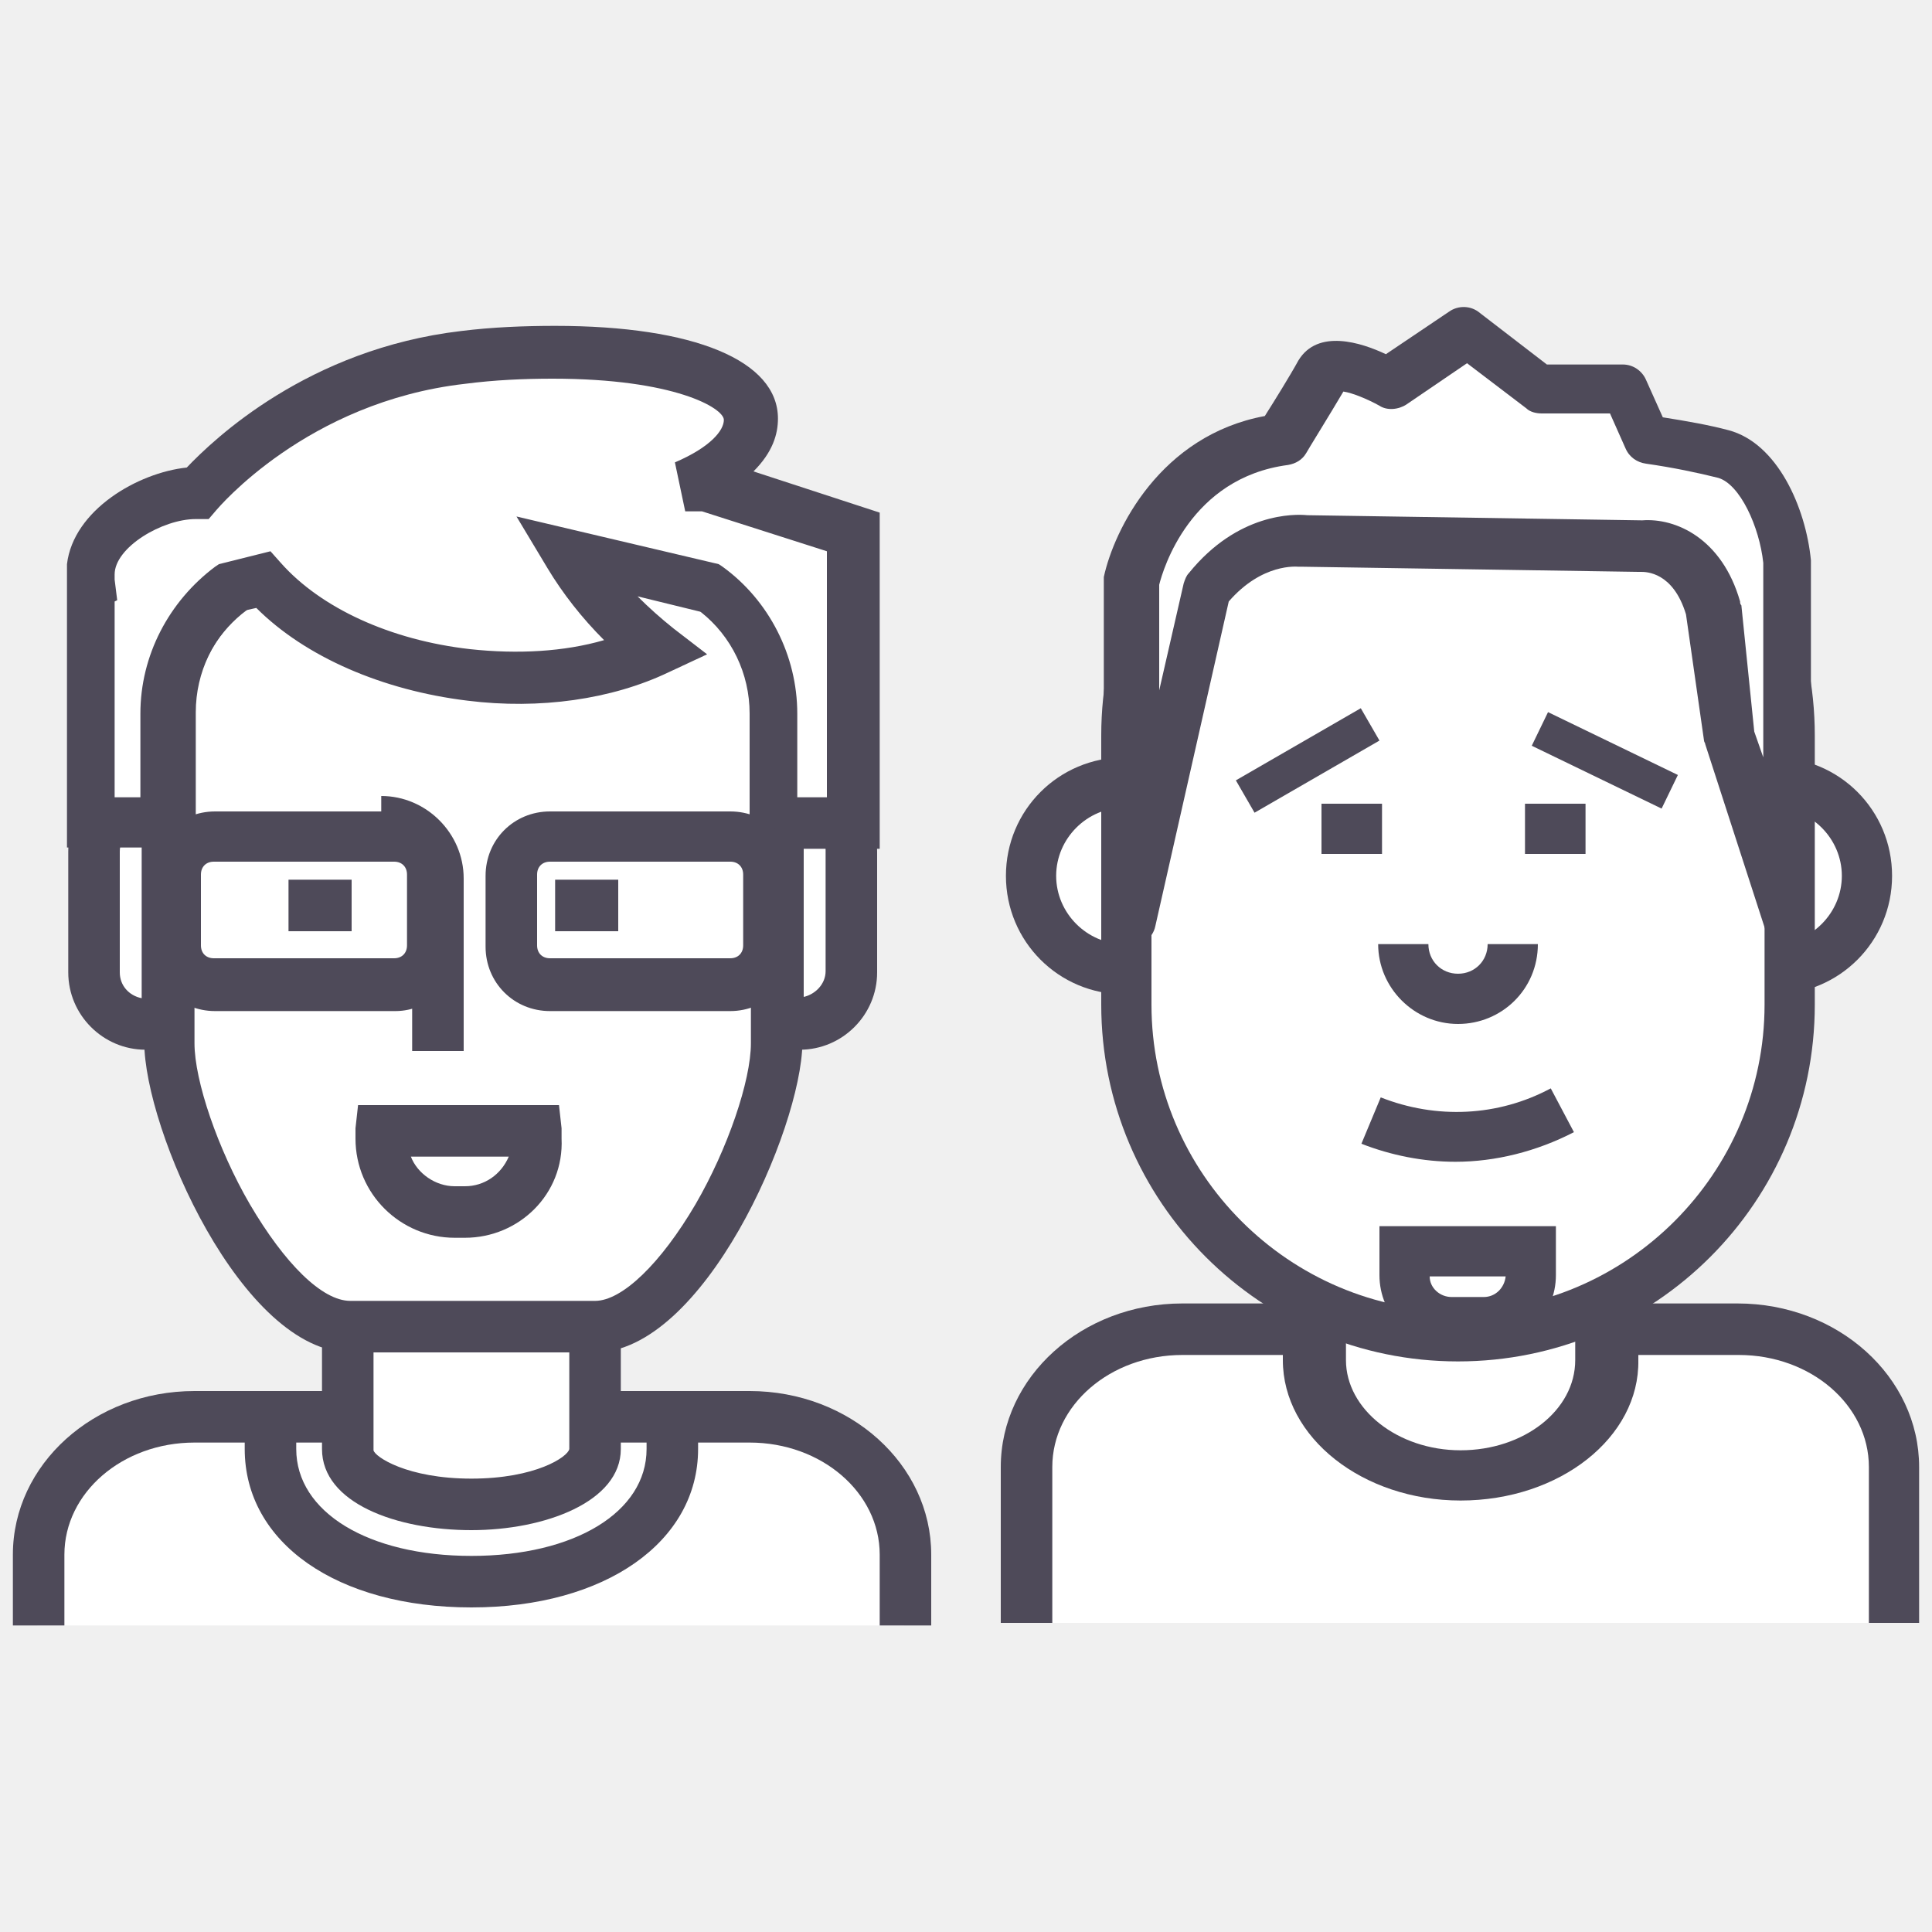
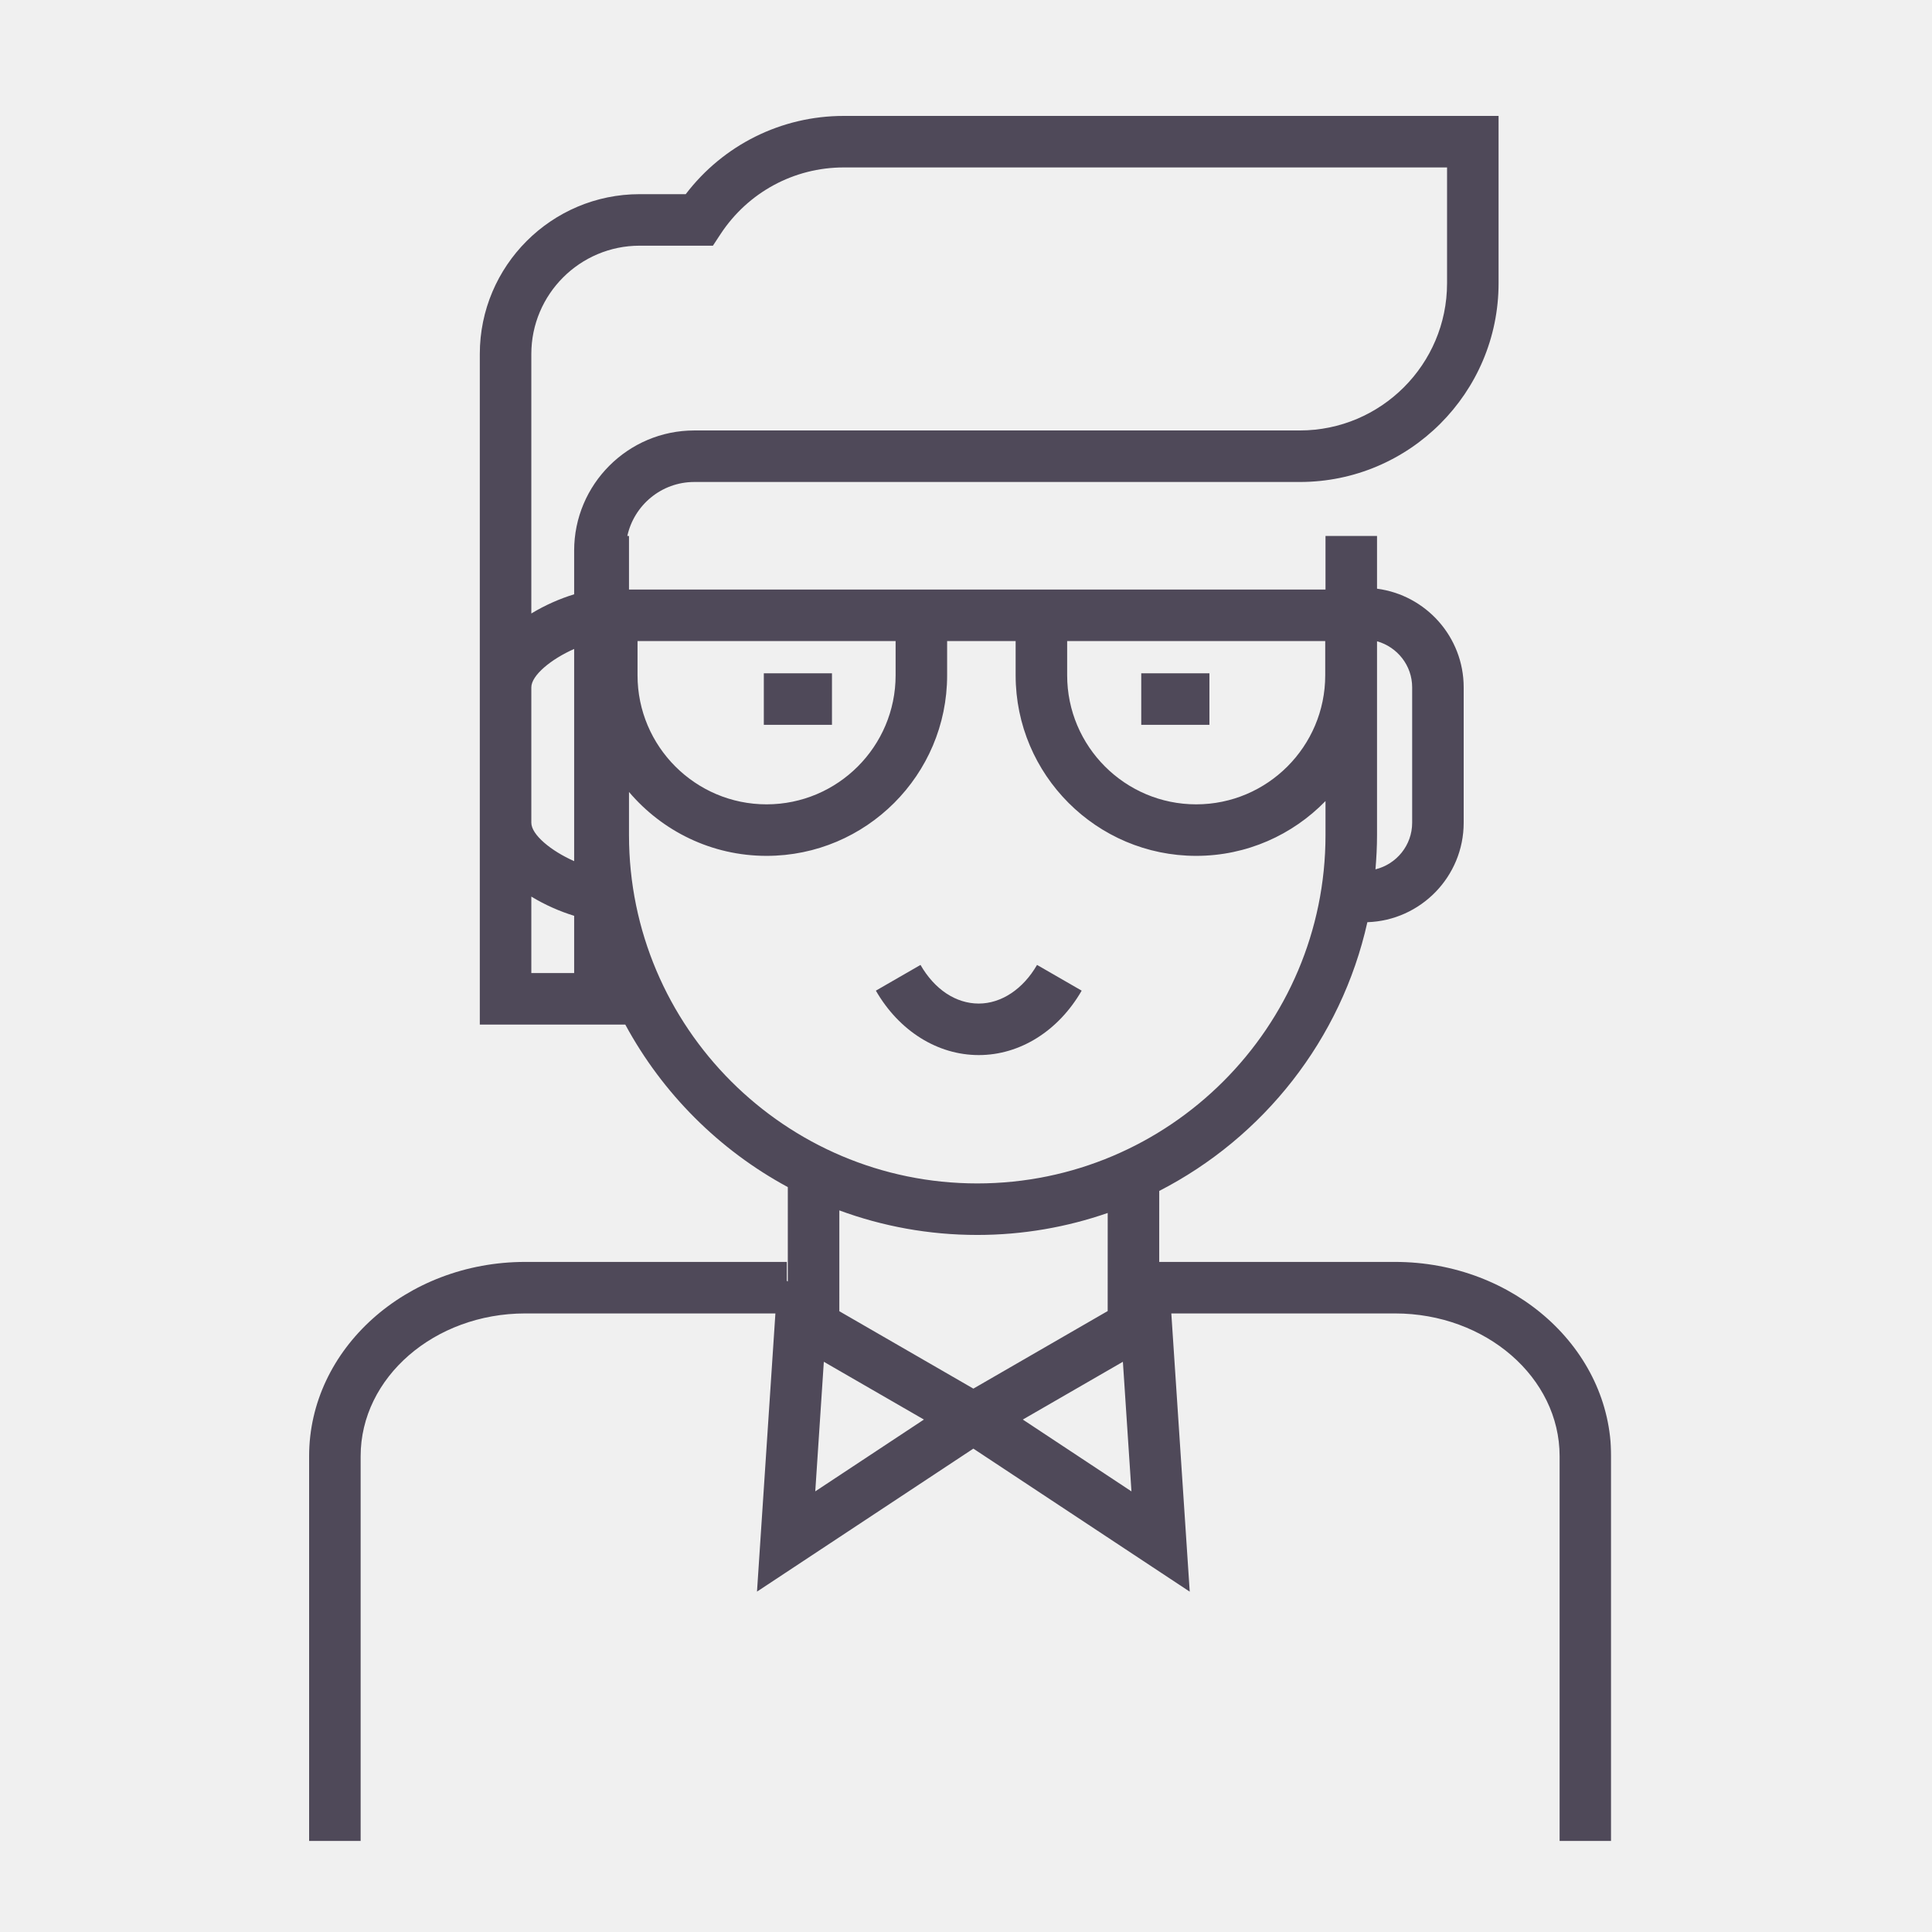
- <svg xmlns="http://www.w3.org/2000/svg" version="1.1" id="Capa_1" x="0px" y="0px" viewBox="0 0 150 150" style="enable-background:new 0 0 150 150;" xml:space="preserve">
-   <style type="text/css">
- 	.st0{fill:#FFFFFF;}
- 	.st1{fill:#4E4A59;}
- 	.st2{fill:none;}
- </style>
-   <g>
-     <g>
-       <g>
-         <path class="st0" d="M2.9,126.2v-5.5c0-5.9,5.4-10.7,12.1-10.7h43.1c6.7,0,12.1,4.8,12.1,10.7v5.5" />
-         <path class="st1" d="M72.3,126.2h-4v-5.5c0-4.8-4.5-8.7-10.1-8.7H15.1c-5.6,0-10.1,3.9-10.1,8.7v5.5h-4v-5.5     c0-7,6.3-12.7,14.1-12.7h43.1c7.8,0,14.1,5.7,14.1,12.7V126.2z" />
-       </g>
-       <g>
-         <path class="st0" d="M36.6,122.8c9.2,0,15.6-4.2,15.6-10.3V110H21v2.5C21,118.5,27.4,122.8,36.6,122.8z" />
-         <path class="st1" d="M36.6,124.8c-10.4,0-17.6-5-17.6-12.3V108h35.2v4.5C54.2,119.7,47,124.8,36.6,124.8z M23,112v0.5     c0,4.9,5.6,8.3,13.6,8.3s13.6-3.4,13.6-8.3V112H23z" />
-       </g>
-       <g>
-         <path class="st0" d="M36.6,116.7c-5.3,0-9.6-1.9-9.6-4.3V89.7c0-2.3,4.3-4.3,9.6-4.3l0,0c5.3,0,9.6,1.9,9.6,4.3v22.8     C46.2,114.8,41.9,116.7,36.6,116.7L36.6,116.7z" />
-         <path class="st1" d="M36.6,118.8c-5.8,0-11.6-2.1-11.6-6.3V89.7c0-4.1,5.8-6.3,11.6-6.3s11.6,2.1,11.6,6.3v22.8     C48.2,116.6,42.3,118.8,36.6,118.8z M36.6,87.5c-5,0-7.5,1.7-7.6,2.3l0,22.8c0.1,0.5,2.6,2.2,7.6,2.2s7.5-1.7,7.6-2.3l0-22.8     C44,89.2,41.5,87.5,36.6,87.5z" />
-       </g>
-       <g>
-         <path class="st0" d="M60.2,81c0,6.6-7.4,22.1-14,22.1h-19c-6.6,0-14-15.4-14-22.1V55.4c0-6.6,5.4-12,12-12h23.1     c6.6,0,12,5.4,12,12V81z" />
-         <path class="st1" d="M46.2,105h-19c-8.4,0-16-17.3-16-24.1V55.4c0-7.7,6.3-14,14-14h23.1c7.7,0,14,6.3,14,14V81     C62.2,87.7,54.6,105,46.2,105z M25.1,45.4c-5.5,0-10,4.5-10,10V81c0,2.9,1.8,8.2,4.3,12.5c2.7,4.6,5.6,7.5,7.8,7.5h19     c2.1,0,5.1-2.9,7.8-7.5c2.5-4.3,4.3-9.6,4.3-12.5V55.4c0-5.5-4.5-10-10-10H25.1z" />
-       </g>
-       <g>
-         <path class="st1" d="M36,81.6h-4V68.2c0-1.3-1.1-2.4-2.4-2.4v-4c3.5,0,6.4,2.9,6.4,6.4V81.6z" />
-       </g>
-       <g>
-         <path class="st1" d="M36.1,96.1h-0.8c-4.2,0-7.7-3.4-7.7-7.7c0-0.3,0-0.6,0-0.8l0.2-1.8h15.6l0.2,1.8c0,0.3,0,0.6,0,0.8     C43.8,92.7,40.3,96.1,36.1,96.1z M31.9,89.8c0.5,1.3,1.9,2.3,3.4,2.3h0.8c1.5,0,2.8-0.9,3.4-2.3H31.9z" />
-       </g>
-       <g>
-         <path class="st0" d="M13,62.1h-1.7c-2.2,0-4,1.8-4,4v9.4c0,2.2,1.8,4,4,4H13V62.1z" />
-         <path class="st1" d="M15,81.5h-3.7c-3.3,0-6-2.7-6-6v-9.4c0-3.3,2.7-6,6-6H15V81.5z M11,64.1c-0.9,0.2-1.7,1-1.7,2v9.4     c0,1,0.7,1.8,1.7,2V64.1z" />
-       </g>
-       <g>
-         <path class="st0" d="M60.4,79.5h1.7c2.2,0,4-1.8,4-4v-9.4c0-2.2-1.8-4-4-4h-1.7V79.5z" />
-         <path class="st1" d="M62.1,81.5h-3.7V60.1h3.7c3.3,0,6,2.7,6,6v9.4C68.1,78.8,65.4,81.5,62.1,81.5z M62.4,64.1v13.3     c0.9-0.2,1.7-1,1.7-2v-9.4C64.1,65.1,63.4,64.3,62.4,64.1z" />
-       </g>
-       <g>
-         <path class="st0" d="M54.8,37.7h-1.6c3.1-1.4,5-3.1,5-5.1c0-4.3-11.2-6-22.3-4.8c-13.3,1.5-20.6,10.5-20.6,10.5     c-3.5,0-8.3,2.8-8.3,6.3c0,0.2,0,0.5,0.1,0.7l-0.1,0v18.5h6v-8.5c0-4,2-7.5,5-9.7l2.5-0.6c3.3,3.7,9.1,6.6,16,7.4     c5.5,0.6,10.6-0.2,14.5-2c-2.7-2.1-4.9-4.6-6.5-7.3l10.8,2.6c3,2.2,5,5.7,5,9.7v8.5h6V41.4L54.8,37.7z" />
-         <path class="st1" d="M68.2,65.9h-10V55.4c0-3.1-1.4-6-3.8-7.9l-4.9-1.2c0.9,0.9,1.8,1.7,2.8,2.5l2.6,2l-3,1.4     c-4.4,2.1-10,2.9-15.6,2.2c-6.6-0.8-12.6-3.4-16.4-7.2l-0.9,0.2c-2.4,1.9-3.8,4.8-3.8,7.9v10.5h-10l0-22c0.5-4.2,5.5-7.1,9.3-7.5     c2.1-2.2,9.4-9.2,21.3-10.6c2.4-0.3,4.9-0.4,7.3-0.4c10.8,0,17.3,2.7,17.3,7.2c0,1.2-0.4,2.6-1.9,4.1l9.8,3.2V65.9z M62.2,61.9h2     V42.8l-9.7-3.1h-1.3l-0.8-3.8c2.8-1.2,3.8-2.5,3.8-3.3c0-0.9-3.8-3.2-13.3-3.2c-2.2,0-4.5,0.1-6.8,0.4     c-12.3,1.4-19.2,9.7-19.3,9.8l-0.6,0.7l-1,0c-2.6,0-6.3,2.2-6.3,4.3c0,0.1,0,0.3,0,0.4l0.2,1.6l-0.2,0.1v15.2h2v-6.5     c0-4.5,2.2-8.7,5.8-11.4l0.3-0.2l4-1l0.8,0.9c3.1,3.5,8.5,6,14.7,6.7c3.7,0.4,7.3,0.2,10.4-0.7c-1.7-1.7-3.2-3.6-4.4-5.6l-2.4-4     l15.7,3.7l0.3,0.2c3.6,2.6,5.8,6.9,5.8,11.4V61.9z" />
-       </g>
-       <g>
-         <path class="st0" d="M59.7,73.4c0,1.7-1.3,3-3,3h-14c-1.7,0-3-1.3-3-3v-5.5c0-1.7,1.3-3,3-3h14c1.7,0,3,1.3,3,3V73.4z" />
-         <path class="st1" d="M56.7,78.5h-14c-2.8,0-5-2.2-5-5v-5.5c0-2.8,2.2-5,5-5h14c2.8,0,5,2.2,5,5v5.5     C61.8,76.2,59.5,78.5,56.7,78.5z M42.7,66.9c-0.6,0-1,0.4-1,1v5.5c0,0.6,0.4,1,1,1h14c0.6,0,1-0.4,1-1v-5.5c0-0.6-0.4-1-1-1H42.7     z" />
-       </g>
-       <g>
-         <path class="st0" d="M33.7,73.4c0,1.7-1.3,3-3,3h-14c-1.7,0-3-1.3-3-3v-5.5c0-1.7,1.3-3,3-3h14c1.7,0,3,1.3,3,3V73.4z" />
-         <path class="st1" d="M30.7,78.5h-14c-2.8,0-5-2.2-5-5v-5.5c0-2.8,2.2-5,5-5h14c2.8,0,5,2.2,5,5v5.5     C35.7,76.2,33.4,78.5,30.7,78.5z M16.6,66.9c-0.6,0-1,0.4-1,1v5.5c0,0.6,0.4,1,1,1h14c0.6,0,1-0.4,1-1v-5.5c0-0.6-0.4-1-1-1H16.6     z" />
-       </g>
-       <g>
-         <rect x="22.4" y="68.3" class="st1" width="4.9" height="4" />
-       </g>
-       <g>
-         <rect x="43.1" y="68.3" class="st1" width="4.9" height="4" />
-       </g>
-     </g>
-     <g>
-       <g>
-         <path class="st0" d="M79.7,126v-12.1c0-5.9,5.4-10.7,12.1-10.7h43.1c6.7,0,12.1,4.8,12.1,10.7V126" />
-         <path class="st1" d="M149.1,126h-4v-12.1c0-4.8-4.5-8.7-10.1-8.7H91.8c-5.6,0-10.1,3.9-10.1,8.7V126h-4v-12.1     c0-7,6.3-12.7,14.1-12.7h43.1c7.8,0,14.1,5.7,14.1,12.7V126z" />
-       </g>
-       <g>
-         <path class="st0" d="M113.4,114.5c-6.3,0-11.4-4-11.4-8.9V57.8c0-4.9,5.1-8.9,11.4-8.9l0,0c6.3,0,11.4,4,11.4,8.9v47.8     C124.8,110.5,119.7,114.5,113.4,114.5L113.4,114.5z" />
-         <path class="st1" d="M113.4,116.5c-7.6,0-13.8-4.9-13.8-10.9V57.8c0-6,6.2-10.9,13.8-10.9s13.8,4.9,13.8,10.9v47.8     C127.3,111.6,121.1,116.5,113.4,116.5z M113.4,50.8c-4.9,0-8.9,3.1-8.9,7v47.8c0,3.8,4,7,8.9,7c4.9,0,8.9-3.1,8.9-7V57.8     C122.3,54,118.3,50.8,113.4,50.8z" />
-       </g>
-       <g>
-         <path class="st0" d="M145,68c0,4-3.2,7.3-7.3,7.3H87.3c-4,0-7.3-3.2-7.3-7.3l0,0c0-4,3.2-7.3,7.3-7.3h50.4     C141.7,60.8,145,64,145,68L145,68z" />
-         <path class="st1" d="M137.7,77.2H87.3c-5.1,0-9.2-4.1-9.2-9.2c0-5.1,4.1-9.2,9.2-9.2h50.4c5.1,0,9.2,4.1,9.2,9.2     C146.9,73.1,142.8,77.2,137.7,77.2z M87.3,62.7c-2.9,0-5.3,2.4-5.3,5.3c0,2.9,2.4,5.3,5.3,5.3h50.4c2.9,0,5.3-2.4,5.3-5.3     c0-2.9-2.4-5.3-5.3-5.3H87.3z" />
-       </g>
-       <g>
-         <path class="st0" d="M138.9,78c0,14.2-11.5,25.7-25.7,25.7h0c-14.2,0-25.7-11.5-25.7-25.7V57.1c0-14.2,11.5-25.7,25.7-25.7h0     c14.2,0,25.7,11.5,25.7,25.7V78z" />
-         <path class="st1" d="M113.2,105.7L113.2,105.7c-15.3,0-27.7-12.4-27.7-27.7V57.1c0-15.3,12.4-27.7,27.7-27.7h0     c15.3,0,27.7,12.4,27.7,27.7V78C140.9,93.3,128.5,105.7,113.2,105.7z M113.2,33.3c-13.1,0-23.8,10.7-23.8,23.8V78     c0,13.1,10.7,23.8,23.8,23.8h0c13.1,0,23.8-10.7,23.8-23.8V57.1C137,43.9,126.3,33.3,113.2,33.3L113.2,33.3z" />
-       </g>
-       <g>
-         <path class="st0" d="M117.4,73.3c0,2.4-1.9,4.3-4.3,4.3l0,0c-2.4,0-4.3-1.9-4.3-4.3" />
-         <path class="st1" d="M113.2,79.5c-3.4,0-6.2-2.8-6.2-6.2h3.9c0,1.3,1,2.3,2.3,2.3c1.3,0,2.3-1,2.3-2.3h3.9     C119.4,76.8,116.6,79.5,113.2,79.5z" />
-       </g>
-       <g>
-         <g>
-           <rect x="102.6" y="62.4" class="st1" width="4.7" height="3.9" />
+ <svg xmlns="http://www.w3.org/2000/svg" xmlns:xlink="http://www.w3.org/1999/xlink" width="150px" height="150px" viewBox="0 0 150 150" version="1.1">
+   <defs>
+     <polygon id="path-1" points="0 0.055 101.088 0.055 101.088 134 0 134" />
+     <polygon id="path-3" points="0 134.945 101.088 134.945 101.088 1 0 1" />
+   </defs>
+   <g id="leadership" stroke="none" stroke-width="1" fill="none" fill-rule="evenodd">
+     <g id="Icons/Client-PO/Black">
+       <g id="Page-1" transform="translate(24, 8)">
+         <g id="Group-3" transform="translate(0, 0.945)">
+           <mask id="mask-2" fill="white">
+             <use xlink:href="#path-1" />
+           </mask>
+           <g id="Clip-2" />
+           <path d="M55.411,101.269 L63.181,96.783 L63.846,106.846 L55.411,101.269 Z M39.297,106.844 L39.962,96.783 L47.732,101.269 L39.297,106.844 Z M41.166,85.03 C44.505,86.262 48.113,86.936 51.875,86.936 C55.421,86.936 58.826,86.33 62.002,85.23 L62,92.845 L51.572,98.867 L41.165,92.858 L41.166,85.03 Z M24.835,55.897 L24.835,52.542 C27.409,55.573 31.239,57.504 35.517,57.504 C43.247,57.504 49.535,51.215 49.535,43.485 L49.535,40.827 L54.854,40.827 L54.854,43.485 C54.854,51.215 61.142,57.504 68.872,57.504 C72.807,57.504 76.364,55.868 78.912,53.248 L78.912,55.897 C78.912,70.806 66.783,82.936 51.875,82.936 C36.965,82.936 24.835,70.806 24.835,55.897 Z M17.252,66.604 L17.252,60.666 C18.327,61.321 19.489,61.825 20.577,62.158 L20.577,66.604 L17.252,66.604 Z M25.661,10.13 L31.351,10.13 L31.944,9.228 C34.072,5.989 37.646,4.055 41.505,4.055 L88.349,4.055 L88.349,13.045 C88.349,19.348 83.22,24.476 76.916,24.476 L29.904,24.476 C24.761,24.476 20.577,28.66 20.577,33.804 L20.577,37.196 C19.489,37.528 18.327,38.032 17.252,38.686 L17.252,18.54 C17.252,13.903 21.024,10.13 25.661,10.13 Z M17.252,44.421 C17.252,43.489 18.791,42.227 20.577,41.44 L20.577,57.913 C18.791,57.125 17.252,55.863 17.252,54.931 L17.252,44.421 Z M25.498,40.827 L45.535,40.827 L45.535,43.485 C45.535,49.01 41.041,53.504 35.517,53.504 C29.993,53.504 25.498,49.01 25.498,43.485 L25.498,40.827 Z M58.854,40.827 L78.89,40.827 L78.89,43.485 C78.89,49.01 74.396,53.504 68.872,53.504 C63.348,53.504 58.854,49.01 58.854,43.485 L58.854,40.827 Z M85.64,44.421 L85.64,54.931 C85.64,56.685 84.422,58.15 82.791,58.55 C82.865,57.674 82.912,56.791 82.912,55.897 L82.912,40.843 C84.48,41.285 85.64,42.713 85.64,44.421 Z M84.309,89.03 L66.001,89.03 L66.002,83.519 C74.096,79.363 80.133,71.758 82.162,62.654 C86.307,62.518 89.64,59.11 89.64,54.931 L89.64,44.421 C89.64,40.498 86.702,37.256 82.912,36.761 L82.912,32.667 L78.912,32.667 L78.912,36.827 L58.503,36.827 L54.854,36.827 L49.535,36.827 L47.513,36.827 L24.835,36.827 L24.835,36.529 L24.835,32.667 L24.705,32.667 C25.228,30.275 27.357,28.476 29.904,28.476 L76.916,28.476 C85.426,28.476 92.349,21.554 92.349,13.045 L92.349,0.055 L41.505,0.055 C36.663,0.055 32.156,2.307 29.24,6.13 L25.661,6.13 C18.819,6.13 13.252,11.697 13.252,18.54 L13.252,44.421 L13.252,54.931 L13.252,70.604 L24.548,70.604 C27.431,75.939 31.83,80.339 37.166,83.222 L37.165,90.549 L37.088,90.504 L37.088,89.03 L16.778,89.03 C7.527,89.03 0,95.796 0,104.112 L0,134 L4,134 L4,104.112 C4,98.001 9.732,93.03 16.778,93.03 L36.202,93.03 L34.773,114.628 L51.571,103.526 L68.37,114.631 L66.941,93.03 L84.309,93.03 C91.355,93.03 97.088,98.001 97.088,104.112 L97.088,134 L101.088,134 L101.088,104.112 C101.088,95.796 93.561,89.03 84.309,89.03 Z" id="Fill-1" fill="#4F4959" mask="url(#mask-2)" />
        </g>
-       </g>
-       <g>
-         <g>
-           <rect x="118.4" y="62.4" class="st1" width="4.7" height="3.9" />
-         </g>
-       </g>
-       <g>
-         <path class="st0" d="M109,97.1V99c0,2,1.6,3.6,3.6,3.6h2.5c2,0,3.6-1.6,3.6-3.6v-1.9H109z" />
-         <path class="st1" d="M115.2,104.6h-2.5c-3.1,0-5.6-2.5-5.6-5.6v-3.8h13.7V99C120.8,102.1,118.3,104.6,115.2,104.6z M111,99.1     c0,0.9,0.8,1.6,1.7,1.6h2.5c0.9,0,1.6-0.7,1.7-1.6H111z" />
-       </g>
-       <g>
-         <path class="st1" d="M113,90.2c-2.5,0-5-0.5-7.3-1.4l1.5-3.6c4.3,1.7,9.1,1.5,13.2-0.7l1.8,3.4C119.3,89.4,116.1,90.2,113,90.2z" />
-       </g>
-       <rect x="119" y="57.6" transform="matrix(0.9001 0.4356 -0.4356 0.9001 38.1673 -48.3927)" class="st1" width="11.2" height="2.9" />
-       <rect x="95.9" y="57.6" transform="matrix(-0.866 0.5 -0.5 -0.866 218.9509 59.4295)" class="st1" width="11.2" height="2.9" />
-       <g>
-         <path class="st0" d="M128.1,34.1l-1.8-3.9l0,0h-6.6l-5.7-4.4l-5.9,4c0,0-4.3-2.5-5.2-0.8c-1,1.6-3.2,5.1-3.2,5.1     c-9.8,1.2-11.8,11.1-11.8,11.1v26.3l5.8-25.6c3.5-4.3,7.5-3.7,7.5-3.7l26.1,0.4l0,0c1.2-0.1,4.3,0.4,5.6,4.9l1.4,9.9l4.6,14.2     V47.8v-4.2c-0.3-3.1-1.9-7.6-4.9-8.4C132.5,34.8,130.5,34.4,128.1,34.1z" />
-         <path class="st1" d="M138.9,73.4c-0.9,0-1.6-0.5-1.9-1.4l-4.6-14.2c0-0.1-0.1-0.2-0.1-0.3l-1.4-9.8c-1-3.3-3.1-3.3-3.5-3.3     c-0.1,0-0.1,0-0.2,0l-26.1-0.4c-0.1,0-0.2,0-0.3,0c-0.1,0-2.8-0.3-5.4,2.7l-5.7,25.2c-0.2,1-1.2,1.7-2.2,1.5c-1-0.1-1.8-1-1.8-2     V45.2c0-0.1,0-0.3,0-0.4c0.8-3.7,4.4-11,12.5-12.5c0.7-1.1,2-3.2,2.6-4.3c1.5-2.5,4.9-1.4,6.8-0.5l4.9-3.3     c0.7-0.5,1.7-0.5,2.4,0.1l5.2,4h5.9c0.8,0,1.5,0.5,1.8,1.2l1.3,2.9c1.9,0.3,3.6,0.6,5.1,1c3.8,1,6,6,6.4,10.1c0,0.1,0,0.1,0,0.2     v27.8c0,1-0.7,1.8-1.7,2C139.1,73.4,139,73.4,138.9,73.4z M136.2,56.8l0.7,2V43.7c-0.3-2.8-1.8-6.1-3.5-6.6     c-1.6-0.4-3.5-0.8-5.6-1.1c-0.7-0.1-1.3-0.5-1.6-1.2l-1.2-2.7h-5.3c-0.4,0-0.9-0.1-1.2-0.4l-4.6-3.5l-4.7,3.2     c-0.6,0.4-1.5,0.5-2.1,0.1c-0.9-0.5-2.1-1-2.8-1.1c-1,1.7-2.8,4.6-2.9,4.8c-0.3,0.5-0.8,0.8-1.4,0.9c-7.6,1-9.7,8.1-10,9.3v8.2     l1.9-8.3c0.1-0.3,0.2-0.6,0.4-0.8c3.8-4.7,8.2-4.6,9.2-4.5l26,0.4c2.6-0.2,6.2,1.4,7.6,6.3c0,0.1,0,0.2,0.1,0.3L136.2,56.8z" />
+         <path d="M59.981,68.914 L56.515,66.916 C55.432,68.795 53.741,69.916 51.991,69.916 C50.214,69.916 48.565,68.823 47.467,66.916 L44.002,68.914 C45.806,72.046 48.793,73.916 51.991,73.916 C55.188,73.916 58.175,72.046 59.981,68.914" id="Fill-4" fill="#4F4959" />
+         <mask id="mask-4" fill="white">
+           <use xlink:href="#path-3" />
+         </mask>
+         <g id="Clip-7" />
+         <polygon id="Fill-6" fill="#4F4959" mask="url(#mask-4)" points="35.303 48.275 40.594 48.275 40.594 44.275 35.303 44.275" />
+         <polygon id="Fill-8" fill="#4F4959" mask="url(#mask-4)" points="64.606 48.275 69.899 48.275 69.899 44.275 64.606 44.275" />
      </g>
    </g>
  </g>
-   <rect class="st2" width="150" height="150" />
</svg>
